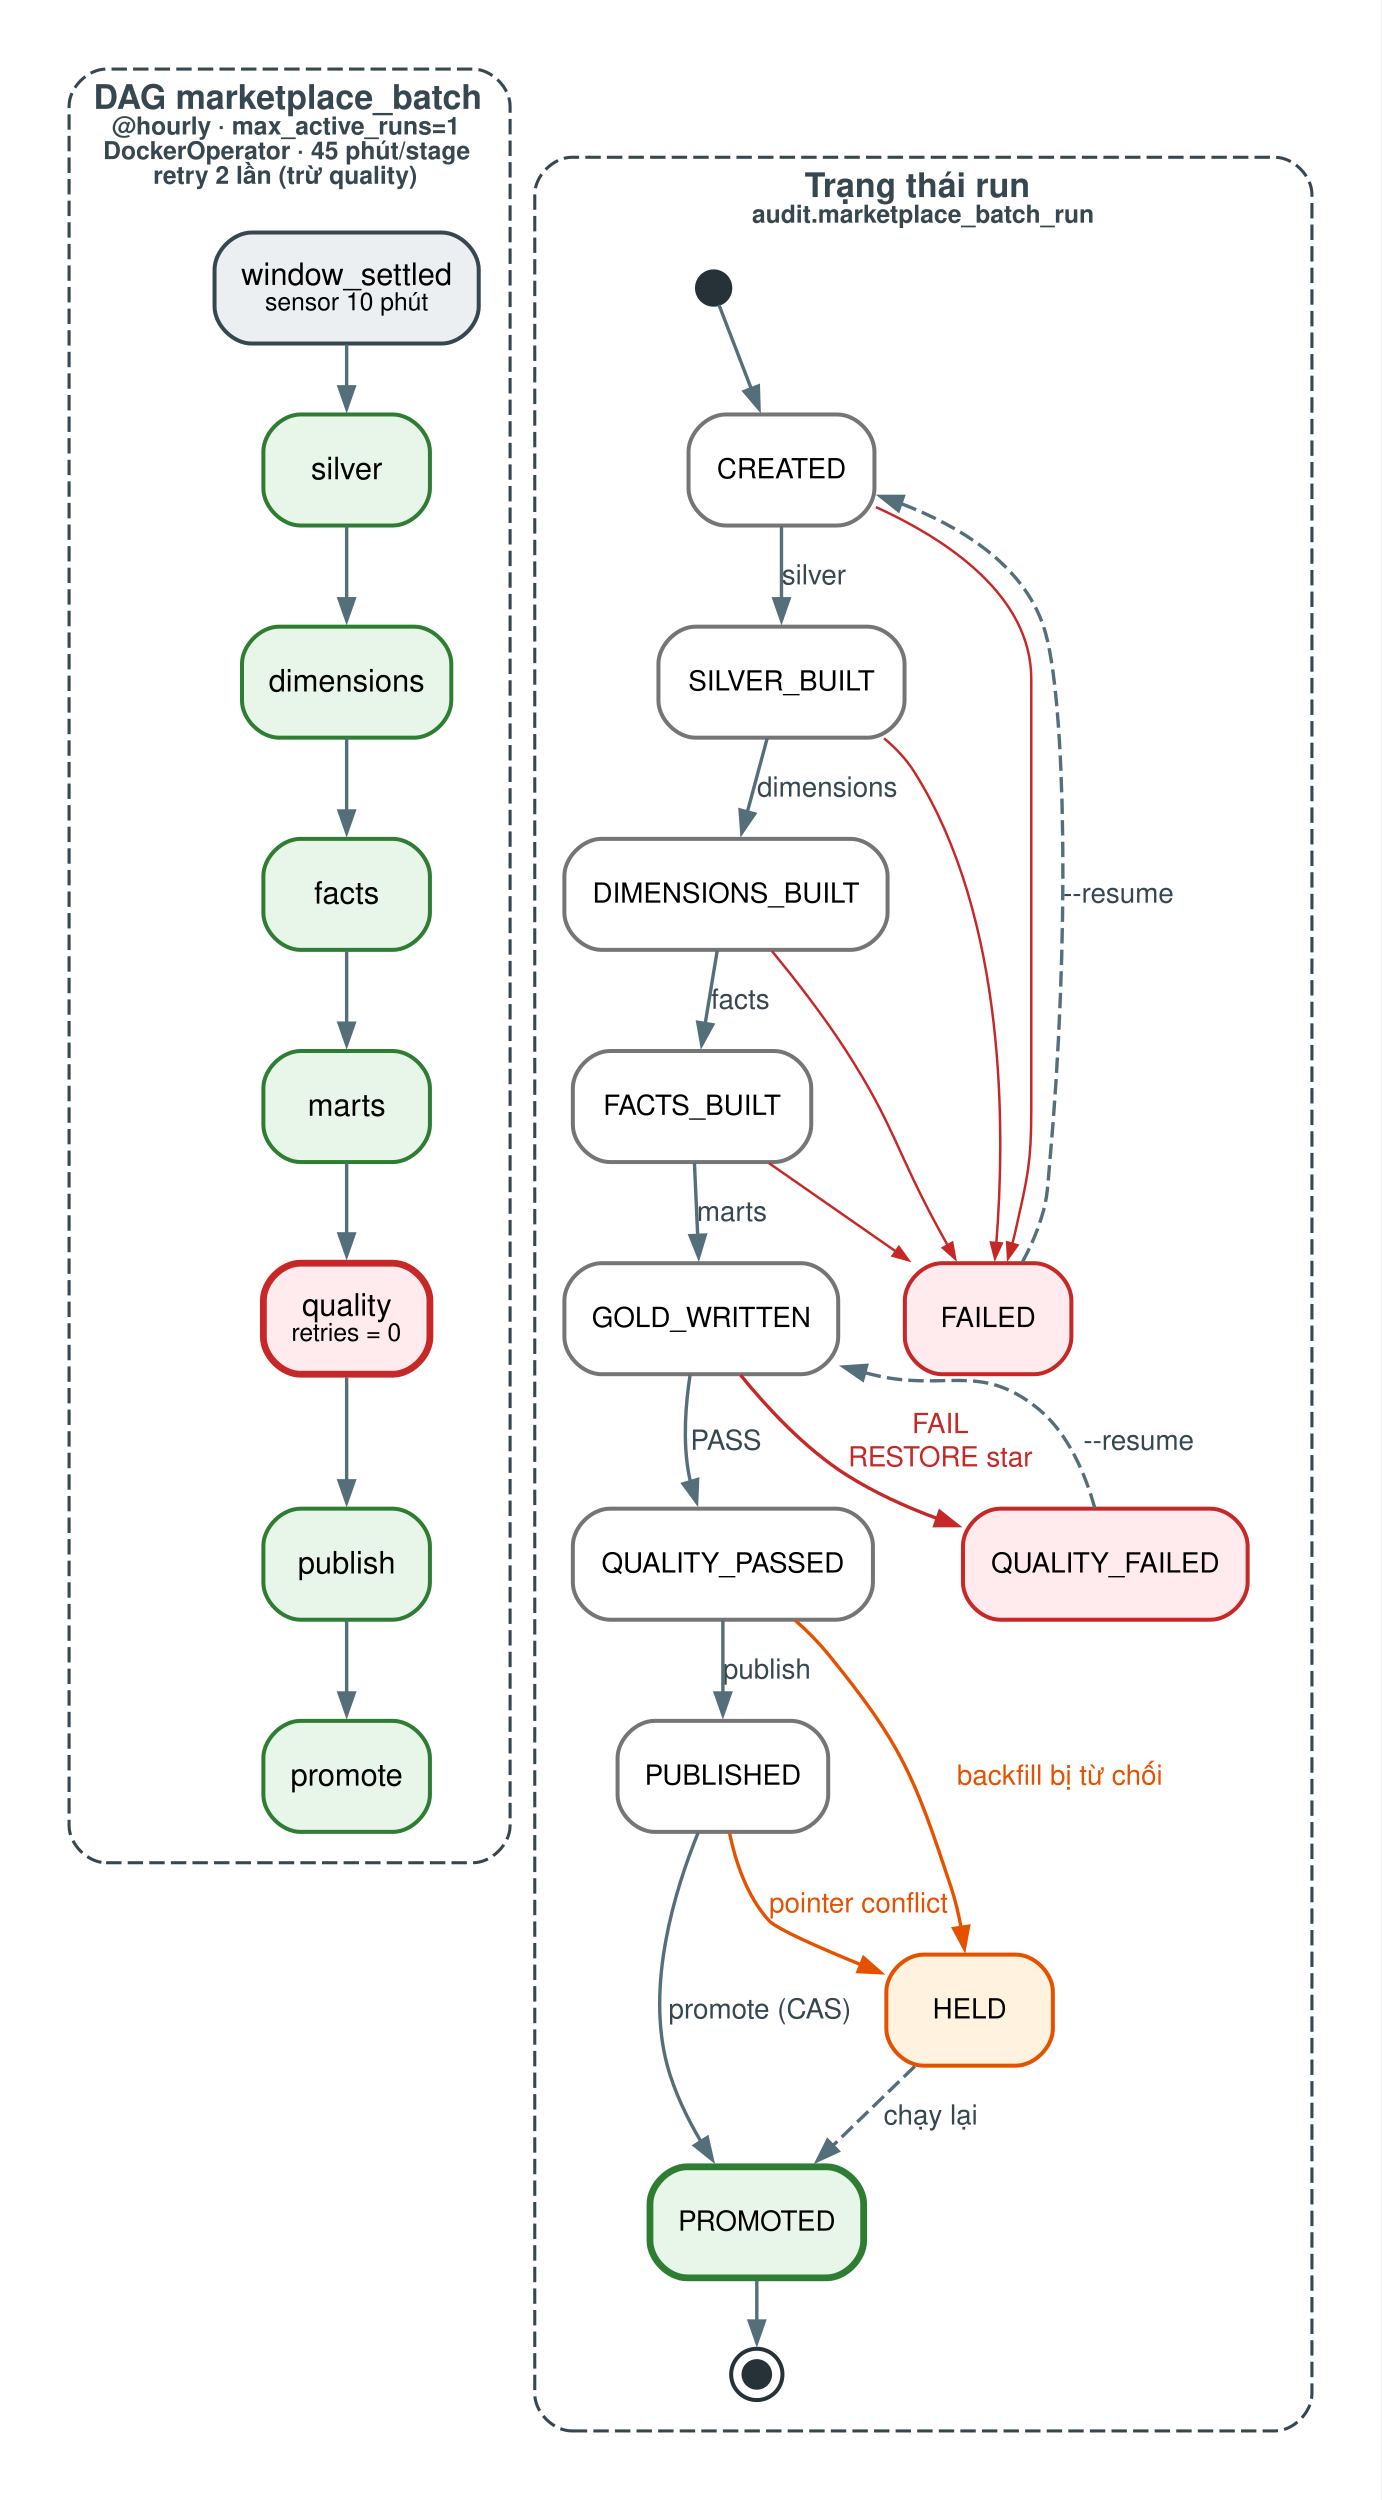
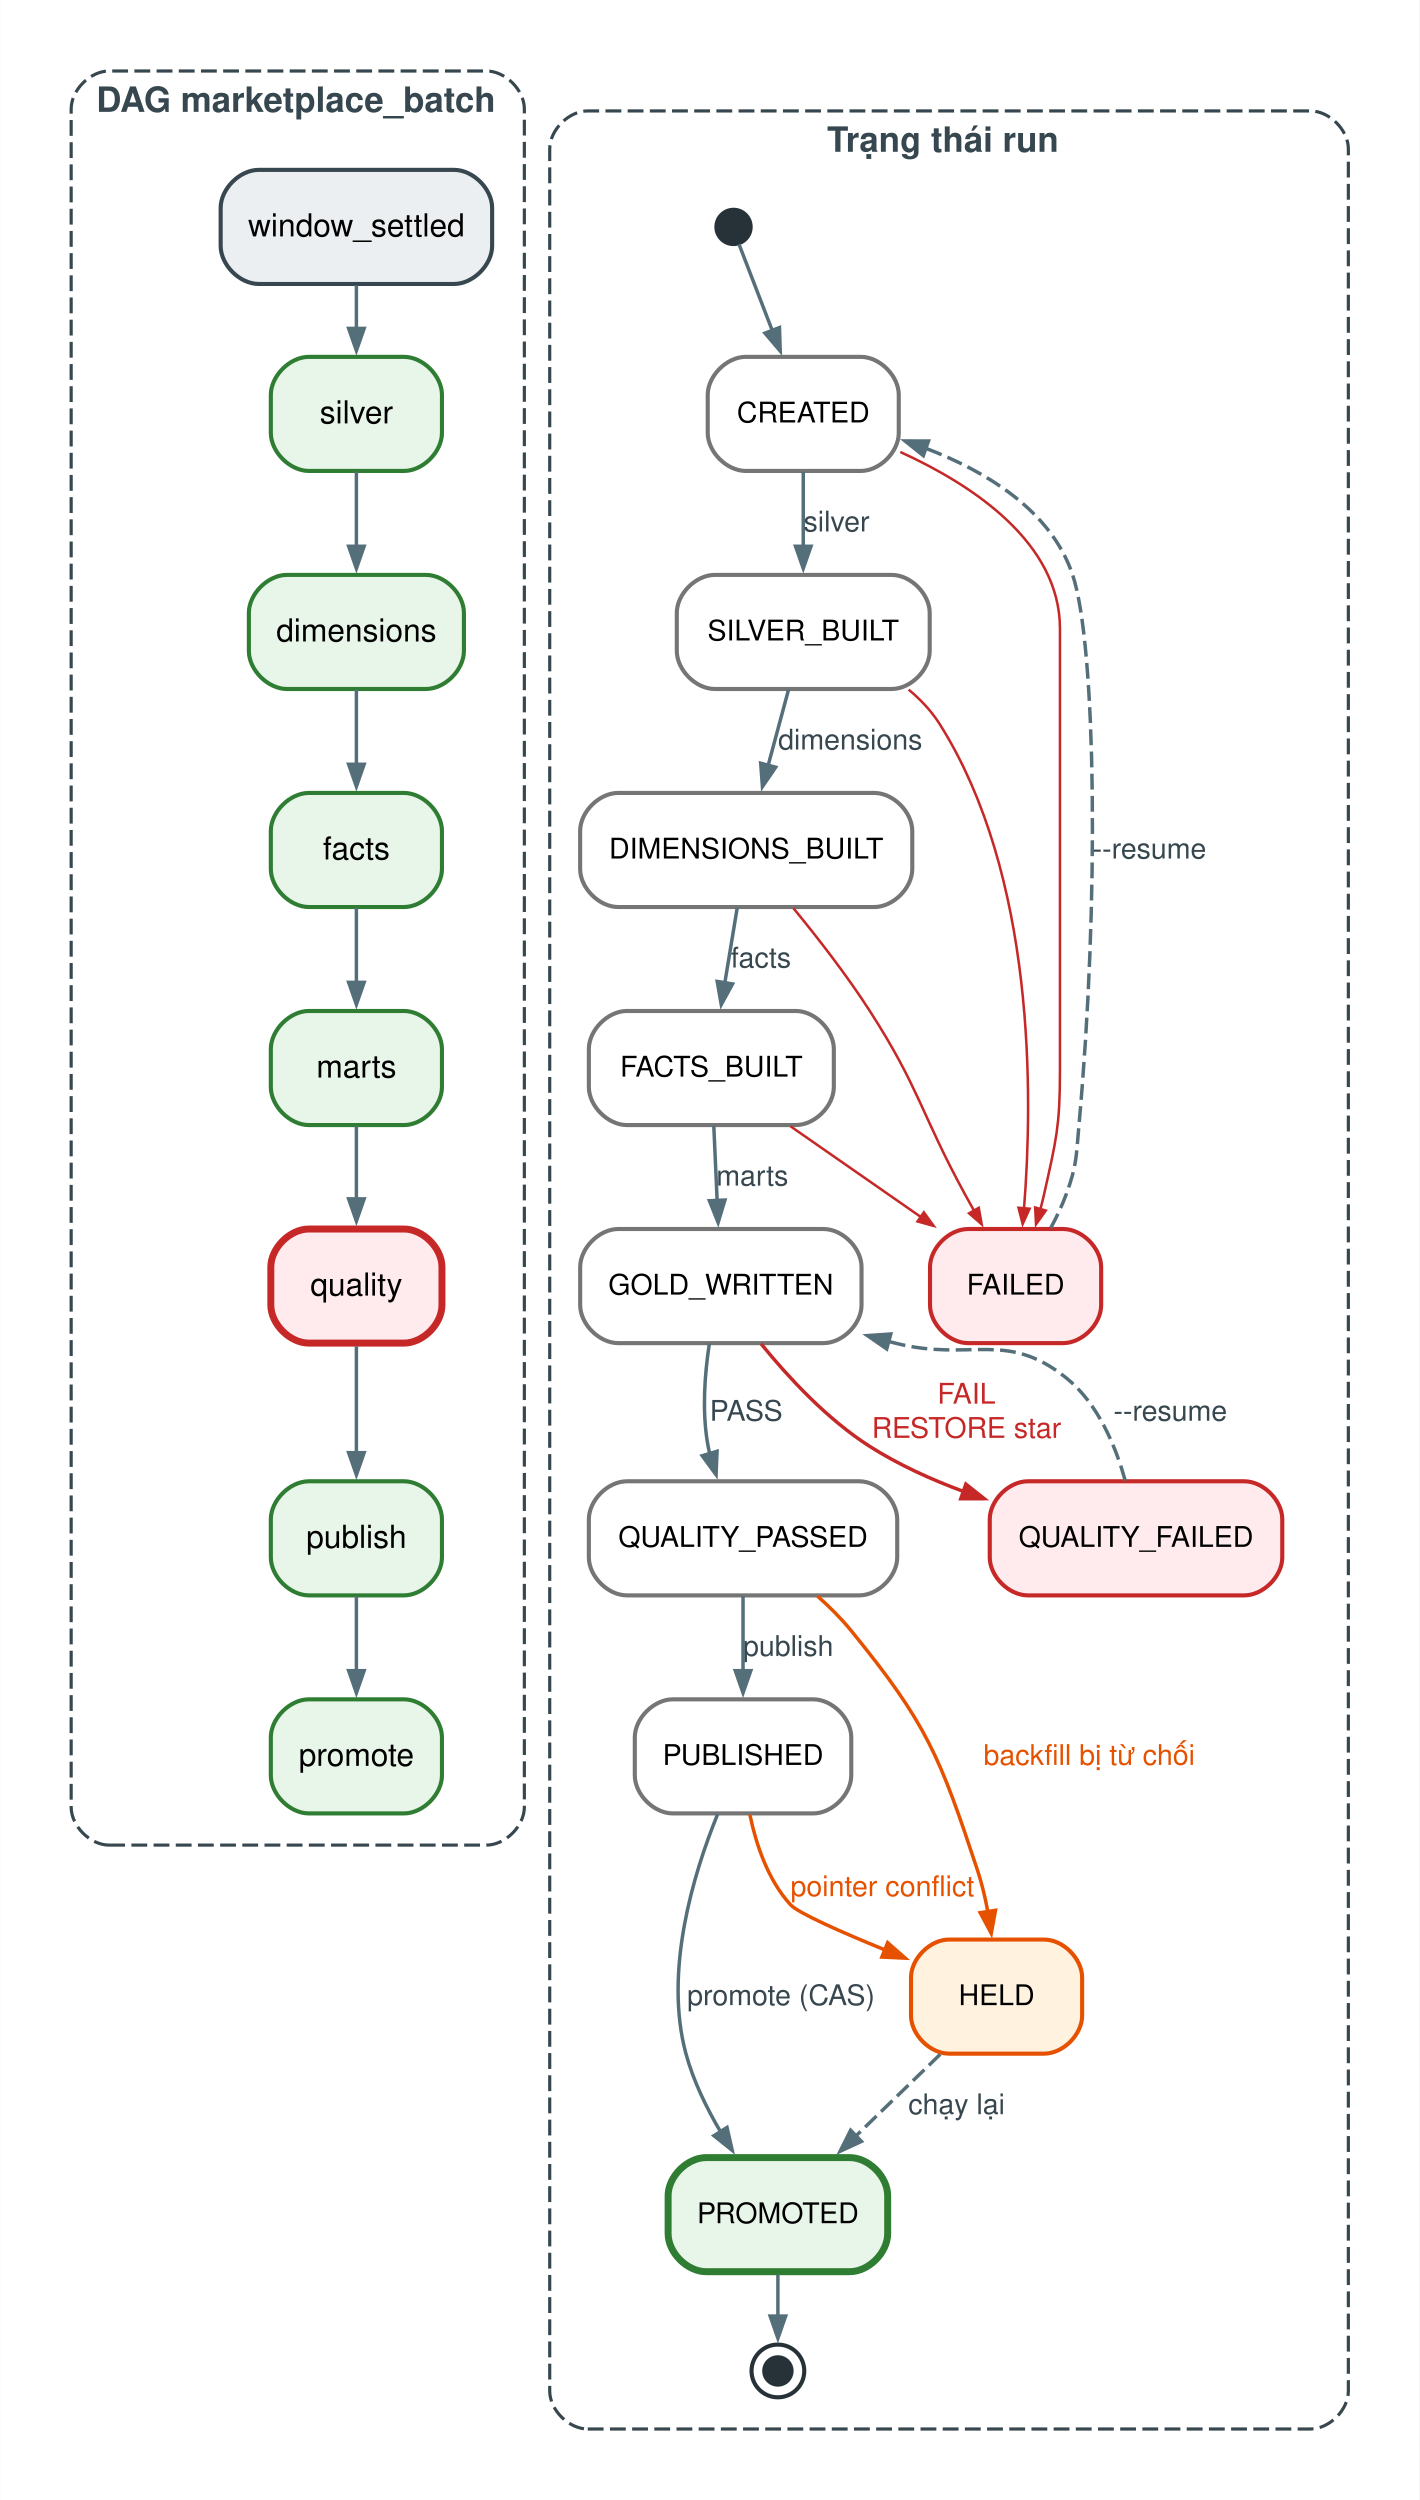
- <svg xmlns="http://www.w3.org/2000/svg" width="448pt" height="811pt" viewBox="0.00 0.00 447.80 810.64">
-   <g id="graph0" class="graph" transform="scale(1 1) rotate(0) translate(14.4 796.24)">
-     <polygon fill="white" stroke="none" points="-14.4,14.4 -14.4,-796.24 433.4,-796.24 433.4,14.4 -14.4,14.4" />
+ <svg xmlns="http://www.w3.org/2000/svg" width="448pt" height="789pt" viewBox="0.00 0.00 447.80 788.84">
+   <g id="graph0" class="graph" transform="scale(1 1) rotate(0) translate(14.4 774.44)">
+     <polygon fill="white" stroke="none" points="-14.4,14.4 -14.4,-774.44 433.4,-774.44 433.4,14.4 -14.4,14.4" />
    <g id="clust1" class="cluster">
-       <path fill="white" stroke="#37474f" stroke-dasharray="5,2" d="M20,-192.24C20,-192.24 139,-192.24 139,-192.24 145,-192.24 151,-198.24 151,-204.24 151,-204.24 151,-761.84 151,-761.84 151,-767.84 145,-773.84 139,-773.84 139,-773.84 20,-773.84 20,-773.84 14,-773.84 8,-767.84 8,-761.84 8,-761.84 8,-204.24 8,-204.24 8,-198.24 14,-192.24 20,-192.24" />
-       <text text-anchor="start" x="15.92" y="-760.94" font-family="Helvetica,sans-Serif" font-weight="bold" font-size="11.00" fill="#37474f">DAG marketplace_batch</text>
-       <text text-anchor="start" x="21.91" y="-752.64" font-family="Helvetica,sans-Serif" font-weight="bold" font-size="8.00" fill="#37474f">@hourly · max_active_runs=1</text>
-       <text text-anchor="start" x="19.04" y="-744.64" font-family="Helvetica,sans-Serif" font-weight="bold" font-size="8.00" fill="#37474f">DockerOperator · 45 phút/stage</text>
-       <text text-anchor="start" x="35.27" y="-736.64" font-family="Helvetica,sans-Serif" font-weight="bold" font-size="8.00" fill="#37474f">retry 2 lần (trừ quality)</text>
+       <path fill="white" stroke="#37474f" stroke-dasharray="5,2" d="M20,-192.24C20,-192.24 139,-192.24 139,-192.24 145,-192.24 151,-198.24 151,-204.24 151,-204.24 151,-740.04 151,-740.04 151,-746.04 145,-752.04 139,-752.04 139,-752.04 20,-752.04 20,-752.04 14,-752.04 8,-746.04 8,-740.04 8,-740.04 8,-204.24 8,-204.24 8,-198.24 14,-192.24 20,-192.24" />
+       <text text-anchor="start" x="15.92" y="-739.14" font-family="Helvetica,sans-Serif" font-weight="bold" font-size="11.00" fill="#37474f">DAG marketplace_batch</text>
    </g>
    <g id="clust2" class="cluster">
-       <path fill="white" stroke="#37474f" stroke-dasharray="5,2" d="M171,-8C171,-8 399,-8 399,-8 405,-8 411,-14 411,-20 411,-20 411,-733.24 411,-733.24 411,-739.24 405,-745.24 399,-745.24 399,-745.24 171,-745.24 171,-745.24 165,-745.24 159,-739.24 159,-733.24 159,-733.24 159,-20 159,-20 159,-14 165,-8 171,-8" />
-       <text text-anchor="start" x="246.51" y="-732.34" font-family="Helvetica,sans-Serif" font-weight="bold" font-size="11.00" fill="#37474f">Trạng thái run</text>
-       <text text-anchor="start" x="229.43" y="-724.04" font-family="Helvetica,sans-Serif" font-weight="bold" font-size="8.00" fill="#37474f">audit.marketplace_batch_run</text>
+       <path fill="white" stroke="#37474f" stroke-dasharray="5,2" d="M171,-8C171,-8 399,-8 399,-8 405,-8 411,-14 411,-20 411,-20 411,-727.44 411,-727.44 411,-733.44 405,-739.44 399,-739.44 399,-739.44 171,-739.44 171,-739.44 165,-739.44 159,-733.44 159,-727.44 159,-727.44 159,-20 159,-20 159,-14 165,-8 171,-8" />
+       <text text-anchor="start" x="246.51" y="-726.54" font-family="Helvetica,sans-Serif" font-weight="bold" font-size="11.00" fill="#37474f">Trạng thái run</text>
    </g>
    <g id="node1" class="node">
      <path fill="#eceff1" stroke="#37474f" stroke-width="1.3" d="M128.83,-720.84C128.83,-720.84 67.17,-720.84 67.17,-720.84 61.17,-720.84 55.17,-714.84 55.17,-708.84 55.17,-708.84 55.17,-696.84 55.17,-696.84 55.17,-690.84 61.17,-684.84 67.17,-684.84 67.17,-684.84 128.83,-684.84 128.83,-684.84 134.83,-684.84 140.83,-690.84 140.83,-696.84 140.83,-696.84 140.83,-708.84 140.83,-708.84 140.83,-714.84 134.83,-720.84 128.83,-720.84" />
-       <text text-anchor="start" x="63.81" y="-703.84" font-family="Helvetica,sans-Serif" font-size="10.00">window_settled</text>
-       <text text-anchor="start" x="71.54" y="-695.64" font-family="Helvetica,sans-Serif" font-size="8.00">sensor 10 phút</text>
+       <text text-anchor="middle" x="98" y="-699.84" font-family="Helvetica,sans-Serif" font-size="10.00">window_settled</text>
    </g>
    <g id="node2" class="node">
      <path fill="#e8f5e9" stroke="#2e7d32" stroke-width="1.3" d="M113,-661.84C113,-661.84 83,-661.84 83,-661.84 77,-661.84 71,-655.84 71,-649.84 71,-649.84 71,-637.84 71,-637.84 71,-631.84 77,-625.84 83,-625.84 83,-625.84 113,-625.84 113,-625.84 119,-625.84 125,-631.84 125,-637.84 125,-637.84 125,-649.84 125,-649.84 125,-655.84 119,-661.84 113,-661.84" />
      <text text-anchor="middle" x="98" y="-640.84" font-family="Helvetica,sans-Serif" font-size="10.00">silver</text>
    </g>
    <g id="edge1" class="edge">
      <path fill="none" stroke="#546e7a" stroke-width="1.1" d="M98,-684.43C98,-680.12 98,-675.41 98,-670.79" />
      <polygon fill="#546e7a" stroke="#546e7a" stroke-width="1.1" points="100.45,-670.81 98,-663.81 95.55,-670.81 100.45,-670.81" />
    </g>
    <g id="node9" class="node">
      <ellipse fill="#263238" stroke="#263238" stroke-width="1.3" cx="217" cy="-702.84" rx="5.4" ry="5.4" />
    </g>
    <g id="node3" class="node">
      <path fill="#e8f5e9" stroke="#2e7d32" stroke-width="1.3" d="M119.93,-593.04C119.93,-593.04 76.07,-593.04 76.07,-593.04 70.07,-593.04 64.07,-587.04 64.07,-581.04 64.07,-581.04 64.07,-569.04 64.07,-569.04 64.07,-563.04 70.07,-557.04 76.07,-557.04 76.07,-557.04 119.93,-557.04 119.93,-557.04 125.93,-557.04 131.93,-563.04 131.93,-569.04 131.93,-569.04 131.93,-581.04 131.93,-581.04 131.93,-587.04 125.93,-593.04 119.93,-593.04" />
      <text text-anchor="middle" x="98" y="-572.04" font-family="Helvetica,sans-Serif" font-size="10.00">dimensions</text>
    </g>
    <g id="edge2" class="edge">
      <path fill="none" stroke="#546e7a" stroke-width="1.1" d="M98,-625.64C98,-618.45 98,-609.94 98,-602.01" />
      <polygon fill="#546e7a" stroke="#546e7a" stroke-width="1.1" points="100.45,-602.08 98,-595.08 95.55,-602.08 100.45,-602.08" />
    </g>
    <g id="node4" class="node">
      <path fill="#e8f5e9" stroke="#2e7d32" stroke-width="1.3" d="M113,-524.24C113,-524.24 83,-524.24 83,-524.24 77,-524.24 71,-518.24 71,-512.24 71,-512.24 71,-500.24 71,-500.24 71,-494.24 77,-488.24 83,-488.24 83,-488.24 113,-488.24 113,-488.24 119,-488.24 125,-494.24 125,-500.24 125,-500.24 125,-512.24 125,-512.24 125,-518.24 119,-524.24 113,-524.24" />
      <text text-anchor="middle" x="98" y="-503.24" font-family="Helvetica,sans-Serif" font-size="10.00">facts</text>
    </g>
    <g id="edge3" class="edge">
      <path fill="none" stroke="#546e7a" stroke-width="1.1" d="M98,-556.84C98,-549.65 98,-541.14 98,-533.21" />
      <polygon fill="#546e7a" stroke="#546e7a" stroke-width="1.1" points="100.45,-533.28 98,-526.28 95.55,-533.28 100.45,-533.28" />
    </g>
    <g id="node5" class="node">
      <path fill="#e8f5e9" stroke="#2e7d32" stroke-width="1.3" d="M113,-455.44C113,-455.44 83,-455.44 83,-455.44 77,-455.44 71,-449.44 71,-443.44 71,-443.44 71,-431.44 71,-431.44 71,-425.44 77,-419.44 83,-419.44 83,-419.44 113,-419.44 113,-419.44 119,-419.44 125,-425.44 125,-431.44 125,-431.44 125,-443.44 125,-443.44 125,-449.44 119,-455.44 113,-455.44" />
      <text text-anchor="middle" x="98" y="-434.44" font-family="Helvetica,sans-Serif" font-size="10.00">marts</text>
    </g>
    <g id="edge4" class="edge">
      <path fill="none" stroke="#546e7a" stroke-width="1.1" d="M98,-488.04C98,-480.85 98,-472.34 98,-464.41" />
      <polygon fill="#546e7a" stroke="#546e7a" stroke-width="1.1" points="100.45,-464.48 98,-457.48 95.55,-464.48 100.45,-464.48" />
    </g>
    <g id="node6" class="node">
      <path fill="#ffebee" stroke="#c62828" stroke-width="2.2" d="M113,-386.64C113,-386.64 83,-386.64 83,-386.64 77,-386.64 71,-380.64 71,-374.64 71,-374.64 71,-362.64 71,-362.64 71,-356.64 77,-350.64 83,-350.64 83,-350.64 113,-350.64 113,-350.64 119,-350.64 125,-356.64 125,-362.64 125,-362.64 125,-374.64 125,-374.64 125,-380.64 119,-386.64 113,-386.64" />
-       <text text-anchor="start" x="83.55" y="-369.64" font-family="Helvetica,sans-Serif" font-size="10.00">quality</text>
-       <text text-anchor="start" x="80.1" y="-361.44" font-family="Helvetica,sans-Serif" font-size="8.00">retries = 0</text>
+       <text text-anchor="middle" x="98" y="-365.64" font-family="Helvetica,sans-Serif" font-size="10.00">quality</text>
    </g>
    <g id="edge5" class="edge">
      <path fill="none" stroke="#546e7a" stroke-width="1.1" d="M98,-419.24C98,-412.16 98,-403.8 98,-395.98" />
      <polygon fill="#546e7a" stroke="#546e7a" stroke-width="1.1" points="100.45,-396.15 98,-389.15 95.55,-396.15 100.45,-396.15" />
    </g>
    <g id="node7" class="node">
      <path fill="#e8f5e9" stroke="#2e7d32" stroke-width="1.3" d="M113,-307.04C113,-307.04 83,-307.04 83,-307.04 77,-307.04 71,-301.04 71,-295.04 71,-295.04 71,-283.04 71,-283.04 71,-277.04 77,-271.04 83,-271.04 83,-271.04 113,-271.04 113,-271.04 119,-271.04 125,-277.04 125,-283.04 125,-283.04 125,-295.04 125,-295.04 125,-301.04 119,-307.04 113,-307.04" />
      <text text-anchor="middle" x="98" y="-286.04" font-family="Helvetica,sans-Serif" font-size="10.00">publish</text>
    </g>
    <g id="edge6" class="edge">
      <path fill="none" stroke="#546e7a" stroke-width="1.1" d="M98,-349.64C98,-339.61 98,-326.94 98,-315.87" />
      <polygon fill="#546e7a" stroke="#546e7a" stroke-width="1.1" points="100.45,-316.07 98,-309.07 95.55,-316.07 100.45,-316.07" />
    </g>
    <g id="node8" class="node">
      <path fill="#e8f5e9" stroke="#2e7d32" stroke-width="1.3" d="M113,-238.24C113,-238.24 83,-238.24 83,-238.24 77,-238.24 71,-232.24 71,-226.24 71,-226.24 71,-214.24 71,-214.24 71,-208.24 77,-202.24 83,-202.24 83,-202.24 113,-202.24 113,-202.24 119,-202.24 125,-208.24 125,-214.24 125,-214.24 125,-226.24 125,-226.24 125,-232.24 119,-238.24 113,-238.24" />
      <text text-anchor="middle" x="98" y="-217.24" font-family="Helvetica,sans-Serif" font-size="10.00">promote</text>
    </g>
    <g id="edge7" class="edge">
      <path fill="none" stroke="#546e7a" stroke-width="1.1" d="M98,-270.84C98,-263.65 98,-255.14 98,-247.21" />
      <polygon fill="#546e7a" stroke="#546e7a" stroke-width="1.1" points="100.45,-247.28 98,-240.28 95.55,-247.28 100.45,-247.28" />
    </g>
    <g id="node11" class="node">
      <path fill="#ffffff" stroke="#757575" stroke-width="1.3" d="M257.14,-661.84C257.14,-661.84 220.86,-661.84 220.86,-661.84 214.86,-661.84 208.86,-655.84 208.86,-649.84 208.86,-649.84 208.86,-637.84 208.86,-637.84 208.86,-631.84 214.86,-625.84 220.86,-625.84 220.86,-625.84 257.14,-625.84 257.14,-625.84 263.14,-625.84 269.14,-631.84 269.14,-637.84 269.14,-637.84 269.14,-649.84 269.14,-649.84 269.14,-655.84 263.14,-661.84 257.14,-661.84" />
      <text text-anchor="middle" x="239" y="-641.14" font-family="Helvetica,sans-Serif" font-size="9.00">CREATED</text>
    </g>
    <g id="edge8" class="edge">
      <path fill="none" stroke="#546e7a" stroke-width="1.1" d="M218.73,-697.37C221.01,-691.44 225.22,-680.54 229.21,-670.19" />
      <polygon fill="#546e7a" stroke="#546e7a" stroke-width="1.1" points="231.5,-671.09 231.73,-663.67 226.92,-669.32 231.5,-671.09" />
    </g>
    <g id="node10" class="node">
      <ellipse fill="#263238" stroke="#263238" stroke-width="1.3" cx="231" cy="-26.32" rx="4.32" ry="4.32" />
      <ellipse fill="none" stroke="#263238" stroke-width="1.3" cx="231" cy="-26.32" rx="8.32" ry="8.32" />
    </g>
    <g id="node12" class="node">
      <path fill="#ffffff" stroke="#757575" stroke-width="1.3" d="M266.9,-593.04C266.9,-593.04 211.1,-593.04 211.1,-593.04 205.1,-593.04 199.1,-587.04 199.1,-581.04 199.1,-581.04 199.1,-569.04 199.1,-569.04 199.1,-563.04 205.1,-557.04 211.1,-557.04 211.1,-557.04 266.9,-557.04 266.9,-557.04 272.9,-557.04 278.9,-563.04 278.9,-569.04 278.9,-569.04 278.9,-581.04 278.9,-581.04 278.9,-587.04 272.9,-593.04 266.9,-593.04" />
      <text text-anchor="middle" x="239" y="-572.34" font-family="Helvetica,sans-Serif" font-size="9.00">SILVER_BUILT</text>
    </g>
    <g id="edge9" class="edge">
      <path fill="none" stroke="#546e7a" stroke-width="1.1" d="M239,-625.64C239,-618.45 239,-609.94 239,-602.01" />
      <polygon fill="#546e7a" stroke="#546e7a" stroke-width="1.1" points="241.45,-602.08 239,-595.08 236.55,-602.08 241.45,-602.08" />
      <text text-anchor="middle" x="249.5" y="-606.74" font-family="Helvetica,sans-Serif" font-size="9.00" fill="#37474f">silver</text>
    </g>
    <g id="node20" class="node">
      <path fill="#ffebee" stroke="#c62828" stroke-width="1.3" d="M321,-386.64C321,-386.64 291,-386.64 291,-386.64 285,-386.64 279,-380.64 279,-374.64 279,-374.64 279,-362.64 279,-362.64 279,-356.64 285,-350.64 291,-350.64 291,-350.64 321,-350.64 321,-350.64 327,-350.64 333,-356.64 333,-362.64 333,-362.64 333,-374.64 333,-374.64 333,-380.64 327,-386.64 321,-386.64" />
      <text text-anchor="middle" x="306" y="-365.94" font-family="Helvetica,sans-Serif" font-size="9.00">FAILED</text>
    </g>
    <g id="edge22" class="edge">
      <path fill="none" stroke="#c62828" stroke-width="0.8" d="M269.62,-631.82C292.56,-621.37 320,-603.2 320,-576.04 320,-576.04 320,-576.04 320,-436.44 320,-419.05 318.79,-414.61 315,-397.64 314.64,-396 314.22,-394.33 313.76,-392.65" />
      <polygon fill="#c62828" stroke="#c62828" stroke-width="0.8" points="315.53,-392.46 312.45,-388.14 312.17,-393.43 315.53,-392.46" />
    </g>
    <g id="node13" class="node">
      <path fill="#ffffff" stroke="#757575" stroke-width="1.3" d="M261.4,-524.24C261.4,-524.24 180.6,-524.24 180.6,-524.24 174.6,-524.24 168.6,-518.24 168.6,-512.24 168.6,-512.24 168.6,-500.24 168.6,-500.24 168.6,-494.24 174.6,-488.24 180.6,-488.24 180.6,-488.24 261.4,-488.24 261.4,-488.24 267.4,-488.24 273.4,-494.24 273.4,-500.24 273.4,-500.24 273.4,-512.24 273.4,-512.24 273.4,-518.24 267.4,-524.24 261.4,-524.24" />
      <text text-anchor="middle" x="221" y="-503.54" font-family="Helvetica,sans-Serif" font-size="9.00">DIMENSIONS_BUILT</text>
    </g>
    <g id="edge10" class="edge">
      <path fill="none" stroke="#546e7a" stroke-width="1.1" d="M234.36,-556.84C232.41,-549.57 230.08,-540.95 227.93,-532.96" />
      <polygon fill="#546e7a" stroke="#546e7a" stroke-width="1.1" points="230.3,-532.35 226.12,-526.22 225.57,-533.62 230.3,-532.35" />
      <text text-anchor="middle" x="253.84" y="-537.94" font-family="Helvetica,sans-Serif" font-size="9.00" fill="#37474f">dimensions</text>
    </g>
    <g id="edge23" class="edge">
      <path fill="none" stroke="#c62828" stroke-width="0.8" d="M272.26,-556.84C276.03,-553.7 279.43,-550.1 282,-546.04 312.24,-498.27 311.52,-428.71 308.64,-392.88" />
      <polygon fill="#c62828" stroke="#c62828" stroke-width="0.8" points="310.41,-393.05 308.23,-388.22 306.93,-393.35 310.41,-393.05" />
    </g>
    <g id="node14" class="node">
      <path fill="#ffffff" stroke="#757575" stroke-width="1.3" d="M236.65,-455.44C236.65,-455.44 183.35,-455.44 183.35,-455.44 177.35,-455.44 171.35,-449.44 171.35,-443.44 171.35,-443.44 171.35,-431.44 171.35,-431.44 171.35,-425.44 177.35,-419.44 183.35,-419.44 183.35,-419.44 236.65,-419.44 236.65,-419.44 242.65,-419.44 248.65,-425.44 248.65,-431.44 248.65,-431.44 248.65,-443.44 248.65,-443.44 248.65,-449.44 242.65,-455.44 236.65,-455.44" />
      <text text-anchor="middle" x="210" y="-434.74" font-family="Helvetica,sans-Serif" font-size="9.00">FACTS_BUILT</text>
    </g>
    <g id="edge11" class="edge">
      <path fill="none" stroke="#546e7a" stroke-width="1.1" d="M218.17,-488.04C216.97,-480.77 215.55,-472.15 214.23,-464.16" />
      <polygon fill="#546e7a" stroke="#546e7a" stroke-width="1.1" points="216.69,-463.97 213.13,-457.46 211.85,-464.76 216.69,-463.97" />
      <text text-anchor="middle" x="225.66" y="-469.14" font-family="Helvetica,sans-Serif" font-size="9.00" fill="#37474f">facts</text>
    </g>
    <g id="edge24" class="edge">
      <path fill="none" stroke="#c62828" stroke-width="0.8" d="M235.91,-487.85C243.56,-478.55 252.75,-466.71 260,-455.44 275.66,-431.1 276.15,-423.05 290,-397.64 290.94,-395.92 291.92,-394.15 292.91,-392.37" />
      <polygon fill="#c62828" stroke="#c62828" stroke-width="0.8" points="294.38,-393.32 295.31,-388.11 291.33,-391.61 294.38,-393.32" />
    </g>
    <g id="node15" class="node">
      <path fill="#ffffff" stroke="#757575" stroke-width="1.3" d="M245.39,-386.64C245.39,-386.64 180.61,-386.64 180.61,-386.64 174.61,-386.64 168.61,-380.64 168.61,-374.64 168.61,-374.64 168.61,-362.64 168.61,-362.64 168.61,-356.64 174.61,-350.64 180.61,-350.64 180.61,-350.64 245.39,-350.64 245.39,-350.64 251.39,-350.64 257.39,-356.64 257.39,-362.64 257.39,-362.64 257.39,-374.64 257.39,-374.64 257.39,-380.64 251.39,-386.64 245.39,-386.64" />
      <text text-anchor="middle" x="213" y="-365.94" font-family="Helvetica,sans-Serif" font-size="9.00">GOLD_WRITTEN</text>
    </g>
    <g id="edge12" class="edge">
      <path fill="none" stroke="#546e7a" stroke-width="1.1" d="M210.77,-419.24C211.1,-412.05 211.48,-403.54 211.83,-395.61" />
      <polygon fill="#546e7a" stroke="#546e7a" stroke-width="1.1" points="214.28,-395.78 212.14,-388.68 209.38,-395.56 214.28,-395.78" />
      <text text-anchor="middle" x="222.93" y="-400.34" font-family="Helvetica,sans-Serif" font-size="9.00" fill="#37474f">marts</text>
    </g>
    <g id="edge25" class="edge">
      <path fill="none" stroke="#c62828" stroke-width="0.8" d="M234.97,-419.06C247.64,-410.25 263.11,-399.48 276.37,-390.25" />
      <polygon fill="#c62828" stroke="#c62828" stroke-width="0.8" points="277.05,-391.91 280.16,-387.62 275.06,-389.04 277.05,-391.91" />
    </g>
    <g id="node16" class="node">
      <path fill="#ffffff" stroke="#757575" stroke-width="1.3" d="M256.65,-307.04C256.65,-307.04 183.35,-307.04 183.35,-307.04 177.35,-307.04 171.35,-301.04 171.35,-295.04 171.35,-295.04 171.35,-283.04 171.35,-283.04 171.35,-277.04 177.35,-271.04 183.35,-271.04 183.35,-271.04 256.65,-271.04 256.65,-271.04 262.65,-271.04 268.65,-277.04 268.65,-283.04 268.65,-283.04 268.65,-295.04 268.65,-295.04 268.65,-301.04 262.65,-307.04 256.65,-307.04" />
      <text text-anchor="middle" x="220" y="-286.34" font-family="Helvetica,sans-Serif" font-size="9.00">QUALITY_PASSED</text>
    </g>
    <g id="edge13" class="edge">
      <path fill="none" stroke="#546e7a" stroke-width="1.1" d="M209.38,-350.53C207.9,-340.92 206.96,-328.73 208.99,-318.04 209.13,-317.28 209.3,-316.51 209.48,-315.74" />
      <polygon fill="#546e7a" stroke="#546e7a" stroke-width="1.1" points="211.8,-316.52 211.49,-309.11 207.11,-315.1 211.8,-316.52" />
      <text text-anchor="middle" x="220.99" y="-326.14" font-family="Helvetica,sans-Serif" font-size="9.00" fill="#37474f">PASS</text>
    </g>
    <g id="node19" class="node">
      <path fill="#ffebee" stroke="#c62828" stroke-width="1.3" d="M378.15,-307.04C378.15,-307.04 309.85,-307.04 309.85,-307.04 303.85,-307.04 297.85,-301.04 297.85,-295.04 297.85,-295.04 297.85,-283.04 297.85,-283.04 297.85,-277.04 303.85,-271.04 309.85,-271.04 309.85,-271.04 378.15,-271.04 378.15,-271.04 384.15,-271.04 390.15,-277.04 390.15,-283.04 390.15,-283.04 390.15,-295.04 390.15,-295.04 390.15,-301.04 384.15,-307.04 378.15,-307.04" />
      <text text-anchor="middle" x="344" y="-286.34" font-family="Helvetica,sans-Serif" font-size="9.00">QUALITY_FAILED</text>
    </g>
    <g id="edge17" class="edge">
      <path fill="none" stroke="#c62828" stroke-width="1.1" d="M225.71,-350.4C234.34,-339.77 246.58,-326.58 259.99,-318.04 269,-312.31 279.3,-307.62 289.53,-303.84" />
      <polygon fill="#c62828" stroke="#c62828" stroke-width="1.1" points="290.31,-306.16 296.12,-301.55 288.7,-301.53 290.31,-306.16" />
      <text text-anchor="middle" x="290.5" y="-331.54" font-family="Helvetica,sans-Serif" font-size="9.00" fill="#c62828">FAIL</text>
      <text text-anchor="middle" x="290.5" y="-320.74" font-family="Helvetica,sans-Serif" font-size="9.00" fill="#c62828">RESTORE star</text>
    </g>
    <g id="node17" class="node">
      <path fill="#ffffff" stroke="#757575" stroke-width="1.3" d="M242.15,-238.24C242.15,-238.24 197.85,-238.24 197.85,-238.24 191.85,-238.24 185.85,-232.24 185.85,-226.24 185.85,-226.24 185.85,-214.24 185.85,-214.24 185.85,-208.24 191.85,-202.24 197.85,-202.24 197.85,-202.24 242.15,-202.24 242.15,-202.24 248.15,-202.24 254.15,-208.24 254.15,-214.24 254.15,-214.24 254.15,-226.24 254.15,-226.24 254.15,-232.24 248.15,-238.24 242.15,-238.24" />
      <text text-anchor="middle" x="220" y="-217.54" font-family="Helvetica,sans-Serif" font-size="9.00">PUBLISHED</text>
    </g>
    <g id="edge14" class="edge">
      <path fill="none" stroke="#546e7a" stroke-width="1.1" d="M220,-270.84C220,-263.65 220,-255.14 220,-247.21" />
      <polygon fill="#546e7a" stroke="#546e7a" stroke-width="1.1" points="222.45,-247.28 220,-240.28 217.55,-247.28 222.45,-247.28" />
      <text text-anchor="middle" x="234.26" y="-251.94" font-family="Helvetica,sans-Serif" font-size="9.00" fill="#37474f">publish</text>
    </g>
    <g id="node21" class="node">
      <path fill="#fff3e0" stroke="#e65100" stroke-width="1.3" d="M315,-162.44C315,-162.44 285,-162.44 285,-162.44 279,-162.44 273,-156.44 273,-150.44 273,-150.44 273,-138.44 273,-138.44 273,-132.44 279,-126.44 285,-126.44 285,-126.44 315,-126.44 315,-126.44 321,-126.44 327,-132.44 327,-138.44 327,-138.44 327,-150.44 327,-150.44 327,-156.44 321,-162.44 315,-162.44" />
      <text text-anchor="middle" x="300" y="-141.74" font-family="Helvetica,sans-Serif" font-size="9.00">HELD</text>
    </g>
    <g id="edge20" class="edge">
      <path fill="none" stroke="#e65100" stroke-width="1.1" d="M243.47,-270.82C247.24,-267.48 250.91,-263.83 254,-260.04 278.06,-230.51 282.04,-220.4 294,-184.24 295.38,-180.06 296.45,-175.52 297.27,-171.07" />
      <polygon fill="#e65100" stroke="#e65100" stroke-width="1.1" points="299.66,-171.67 298.32,-164.37 294.82,-170.91 299.66,-171.67" />
      <text text-anchor="middle" x="329.24" y="-217.54" font-family="Helvetica,sans-Serif" font-size="9.00" fill="#e65100">backfill bị từ chối</text>
    </g>
    <g id="node18" class="node">
      <path fill="#e8f5e9" stroke="#2e7d32" stroke-width="2.2" d="M253.64,-93.64C253.64,-93.64 208.36,-93.64 208.36,-93.64 202.36,-93.64 196.36,-87.64 196.36,-81.64 196.36,-81.64 196.36,-69.64 196.36,-69.64 196.36,-63.64 202.36,-57.64 208.36,-57.64 208.36,-57.64 253.64,-57.64 253.64,-57.64 259.64,-57.64 265.64,-63.64 265.64,-69.64 265.64,-69.64 265.64,-81.64 265.64,-81.64 265.64,-87.64 259.64,-93.64 253.64,-93.64" />
      <text text-anchor="middle" x="231" y="-72.94" font-family="Helvetica,sans-Serif" font-size="9.00">PROMOTED</text>
    </g>
    <g id="edge15" class="edge">
      <path fill="none" stroke="#546e7a" stroke-width="1.1" d="M211.97,-201.97C204.33,-183.2 194.97,-152.42 201.98,-126.44 204.29,-117.89 208.47,-109.3 212.95,-101.72" />
      <polygon fill="#546e7a" stroke="#546e7a" stroke-width="1.1" points="214.95,-103.16 216.59,-95.92 210.8,-100.55 214.95,-103.16" />
      <text text-anchor="middle" x="231.99" y="-141.74" font-family="Helvetica,sans-Serif" font-size="9.00" fill="#37474f">promote (CAS)</text>
    </g>
    <g id="edge19" class="edge">
      <path fill="none" stroke="#e65100" stroke-width="1.1" d="M222.16,-201.82C224.12,-192.44 227.86,-181.22 234.97,-173.44 237.37,-170.82 250.86,-164.85 264.93,-159.1" />
      <polygon fill="#e65100" stroke="#e65100" stroke-width="1.1" points="265.63,-161.46 271.2,-156.57 263.8,-156.92 265.63,-161.46" />
      <text text-anchor="middle" x="263.99" y="-176.14" font-family="Helvetica,sans-Serif" font-size="9.00" fill="#e65100">pointer conflict</text>
    </g>
    <g id="edge16" class="edge">
      <path fill="none" stroke="#546e7a" stroke-width="1.1" d="M231,-56.75C231,-52.39 231,-47.76 231,-43.48" />
      <polygon fill="#546e7a" stroke="#546e7a" stroke-width="1.1" points="233.45,-43.63 231,-36.63 228.55,-43.63 233.45,-43.63" />
    </g>
    <g id="edge18" class="edge">
      <path fill="none" stroke="#546e7a" stroke-width="1.1" stroke-dasharray="5,2" d="M340.61,-307.23C337.57,-318.12 331.98,-331.61 322,-339.64 302.91,-354.99 291.73,-344.57 268,-350.64 267.26,-350.83 266.51,-351.02 265.76,-351.22" />
      <polygon fill="#546e7a" stroke="#546e7a" stroke-width="1.1" points="265.33,-348.8 259.23,-353.01 266.62,-353.52 265.33,-348.8" />
      <text text-anchor="middle" x="354.82" y="-326.14" font-family="Helvetica,sans-Serif" font-size="9.00" fill="#37474f">--resume</text>
    </g>
    <g id="edge26" class="edge">
      <path fill="none" stroke="#546e7a" stroke-width="1.1" stroke-dasharray="5,2" d="M317.1,-386.98C318.95,-390.41 320.69,-394.06 322,-397.64 325.38,-406.89 325.11,-409.63 326,-419.44 332.4,-489.79 331.44,-570.79 324,-593.04 317.22,-613.34 296.76,-625.69 277.61,-633.01" />
      <polygon fill="#546e7a" stroke="#546e7a" stroke-width="1.1" points="276.89,-630.67 271.1,-635.3 278.52,-635.29 276.89,-630.67" />
      <text text-anchor="middle" x="348.25" y="-503.54" font-family="Helvetica,sans-Serif" font-size="9.00" fill="#37474f">--resume</text>
    </g>
    <g id="edge21" class="edge">
      <path fill="none" stroke="#546e7a" stroke-width="1.1" stroke-dasharray="5,2" d="M282.23,-126.24C274.13,-118.4 264.41,-108.99 255.63,-100.48" />
      <polygon fill="#546e7a" stroke="#546e7a" stroke-width="1.1" points="257.36,-98.75 250.63,-95.64 253.95,-102.27 257.36,-98.75" />
      <text text-anchor="middle" x="287.39" y="-107.34" font-family="Helvetica,sans-Serif" font-size="9.00" fill="#37474f">chạy lại</text>
    </g>
  </g>
</svg>
